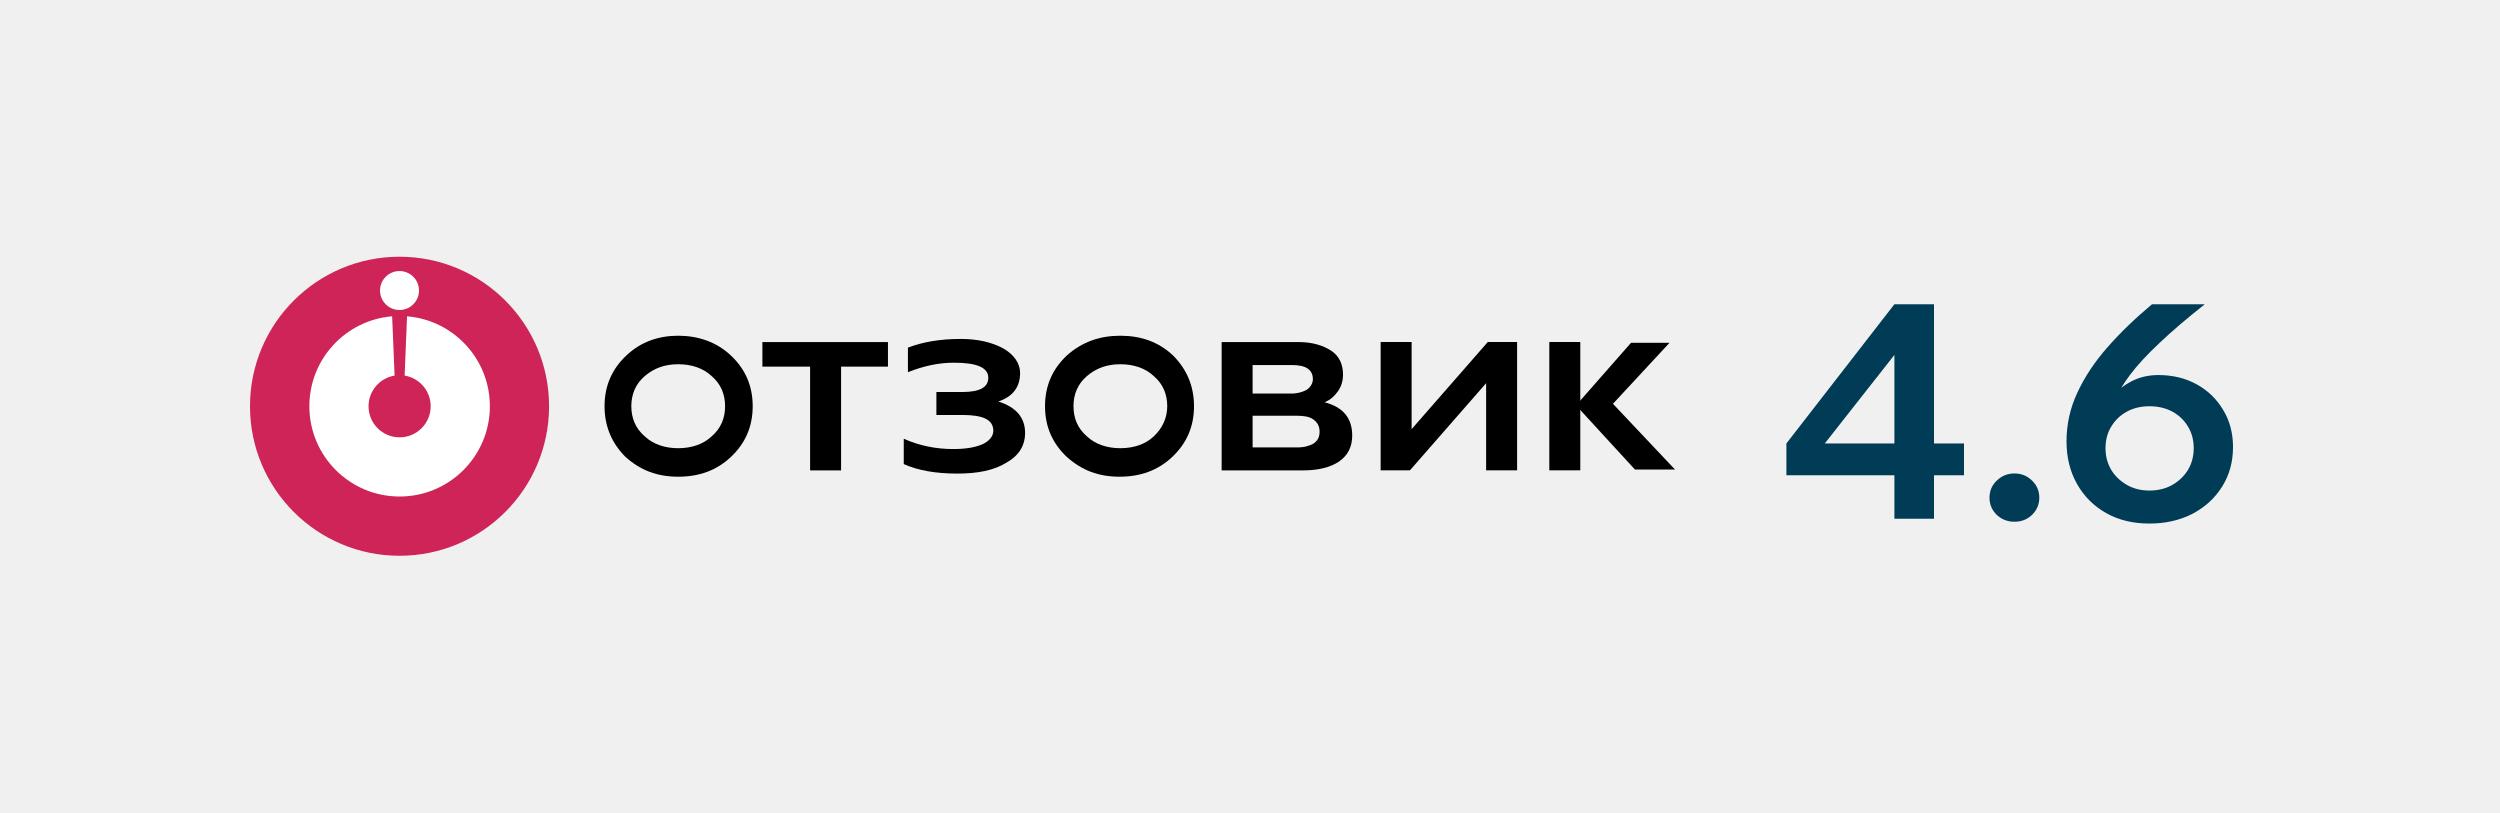
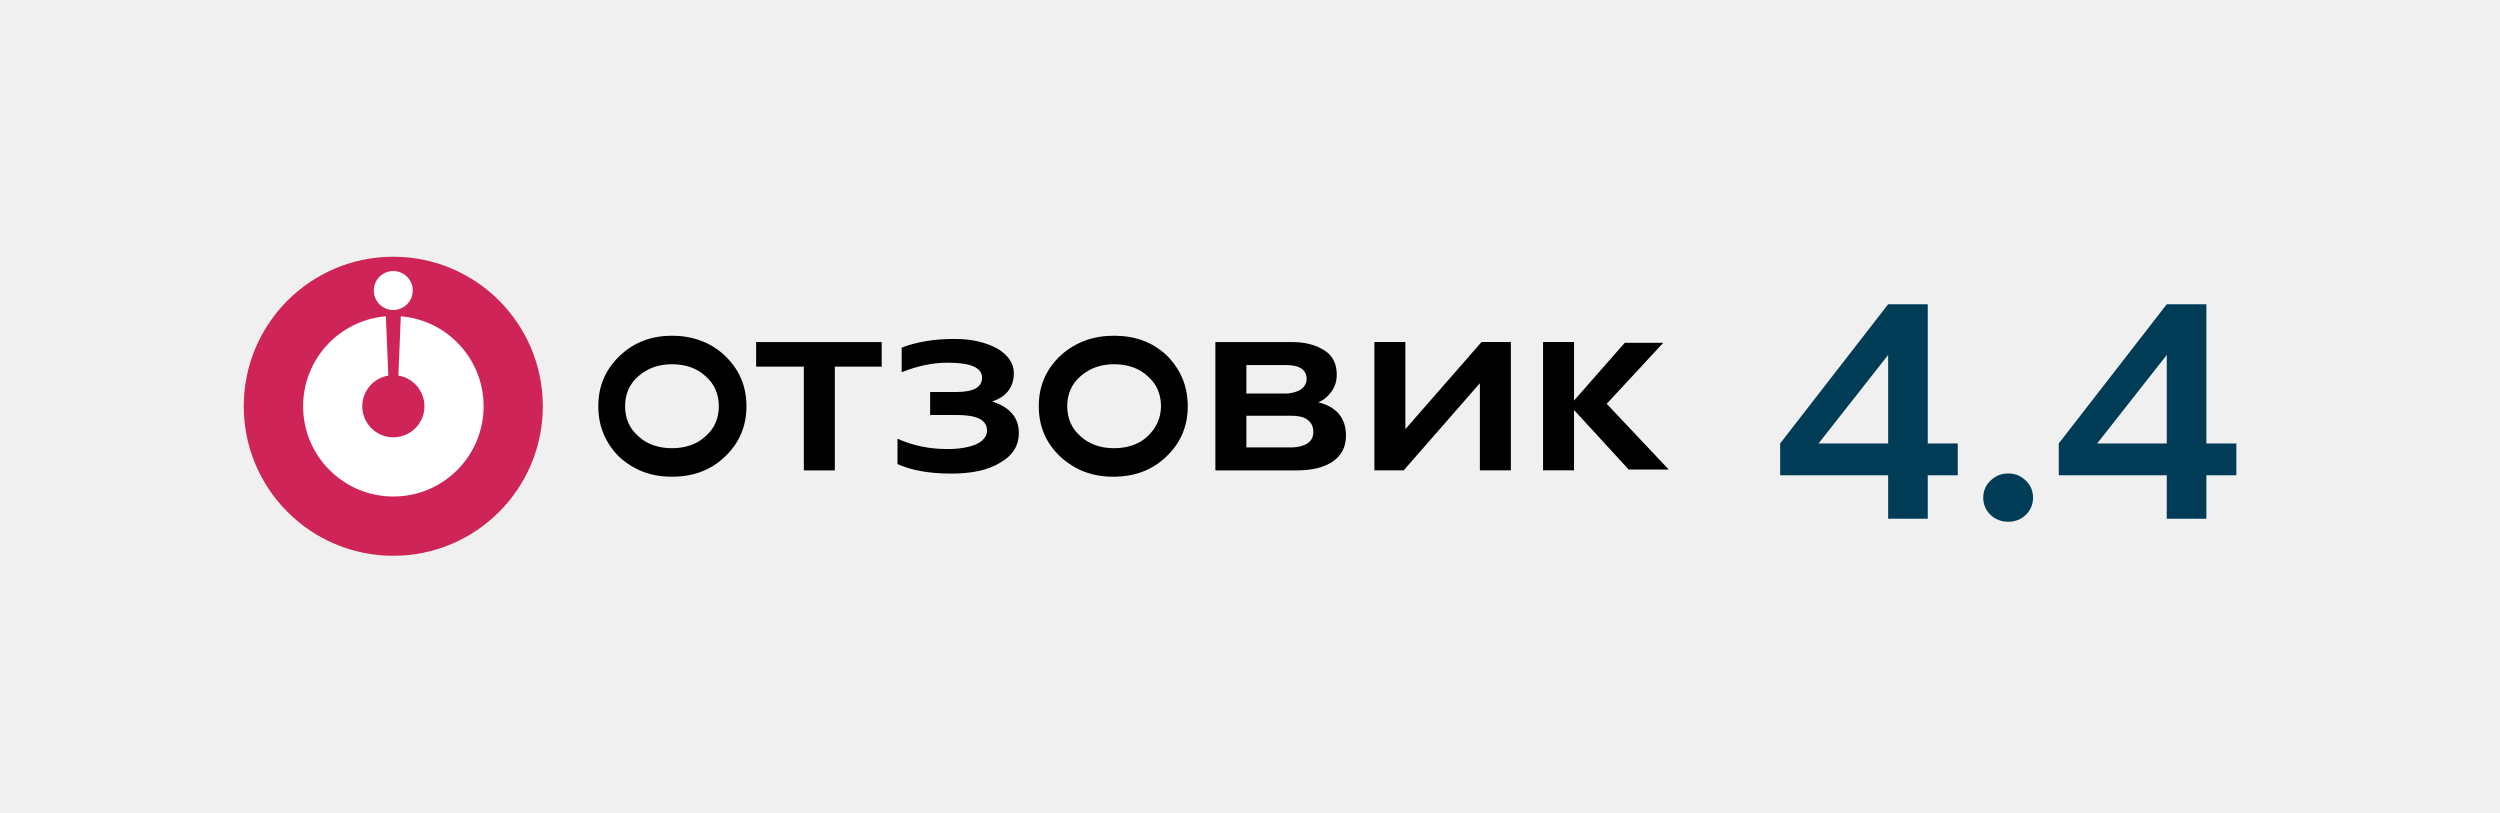
<svg xmlns="http://www.w3.org/2000/svg" width="200" height="65" viewBox="0 0 200 65" fill="none">
-   <path d="M31.962 44.462C38.569 44.462 43.925 39.107 43.925 32.5C43.925 25.893 38.569 20.538 31.962 20.538C25.356 20.538 20 25.893 20 32.5C20 39.107 25.356 44.462 31.962 44.462Z" fill="#CE2457" />
-   <path fill-rule="evenodd" clip-rule="evenodd" d="M31.372 25.305C27.664 25.609 24.749 28.715 24.749 32.502C24.749 36.489 27.981 39.722 31.969 39.722C35.957 39.722 39.189 36.489 39.189 32.502C39.189 28.714 36.274 25.608 32.564 25.305L32.37 30.048C33.552 30.24 34.455 31.265 34.455 32.502C34.455 33.874 33.342 34.987 31.969 34.987C30.596 34.987 29.483 33.874 29.483 32.502C29.483 31.266 30.385 30.24 31.567 30.048L31.372 25.305Z" fill="white" />
-   <path d="M31.961 24.8C32.822 24.8 33.52 24.102 33.52 23.241C33.52 22.38 32.822 21.683 31.961 21.683C31.1 21.683 30.403 22.38 30.403 23.241C30.403 24.102 31.1 24.8 31.961 24.8Z" fill="white" />
-   <path d="M60.216 32.498C60.216 34.145 59.614 35.476 58.475 36.553C57.337 37.63 55.931 38.137 54.257 38.137C52.582 38.137 51.243 37.63 50.038 36.553C48.966 35.476 48.364 34.145 48.364 32.498C48.364 30.85 48.966 29.519 50.105 28.442C51.243 27.365 52.649 26.858 54.257 26.858C55.864 26.858 57.337 27.365 58.475 28.442C59.614 29.519 60.216 30.85 60.216 32.498ZM58.007 32.498C58.007 31.547 57.672 30.723 56.935 30.09C56.265 29.456 55.328 29.139 54.257 29.139C53.185 29.139 52.315 29.456 51.578 30.09C50.841 30.723 50.506 31.547 50.506 32.498C50.506 33.448 50.841 34.272 51.578 34.906C52.248 35.539 53.185 35.856 54.257 35.856C55.328 35.856 56.265 35.539 56.935 34.906C57.672 34.272 58.007 33.448 58.007 32.498Z" fill="black" />
-   <path d="M67.286 37.632H64.808V29.33H60.992V27.366H71.036V29.33H67.286V37.632Z" fill="black" />
-   <path d="M76.585 37.887C74.844 37.887 73.438 37.634 72.3 37.127V35.099C73.572 35.669 74.911 35.923 76.251 35.923C77.255 35.923 77.992 35.796 78.594 35.543C79.13 35.289 79.465 34.909 79.465 34.465C79.465 33.578 78.661 33.198 76.987 33.198H74.911V31.36H76.987C78.393 31.36 79.063 30.98 79.063 30.22C79.063 29.396 78.126 29.016 76.317 29.016C75.112 29.016 73.907 29.269 72.634 29.776V27.812C73.773 27.368 75.179 27.115 76.853 27.115C78.192 27.115 79.331 27.368 80.268 27.875C81.139 28.382 81.608 29.079 81.608 29.84C81.608 30.98 81.005 31.741 79.867 32.121C81.273 32.564 82.009 33.388 82.009 34.656C82.009 35.606 81.541 36.43 80.536 37C79.532 37.634 78.192 37.887 76.585 37.887Z" fill="black" />
-   <path d="M95.521 32.498C95.521 34.145 94.919 35.476 93.781 36.553C92.642 37.63 91.236 38.137 89.562 38.137C87.888 38.137 86.548 37.63 85.343 36.553C84.204 35.476 83.602 34.145 83.602 32.498C83.602 30.85 84.204 29.519 85.343 28.442C86.548 27.365 87.954 26.858 89.629 26.858C91.303 26.858 92.709 27.365 93.847 28.442C94.919 29.519 95.521 30.85 95.521 32.498ZM93.379 32.498C93.379 31.547 93.044 30.723 92.307 30.09C91.638 29.456 90.7 29.139 89.629 29.139C88.557 29.139 87.687 29.456 86.95 30.09C86.213 30.723 85.879 31.547 85.879 32.498C85.879 33.448 86.213 34.272 86.95 34.906C87.62 35.539 88.557 35.856 89.629 35.856C90.7 35.856 91.638 35.539 92.307 34.906C92.977 34.272 93.379 33.448 93.379 32.498Z" fill="black" />
-   <path d="M104.227 37.632H97.731V27.366H103.892C104.963 27.366 105.833 27.619 106.503 28.063C107.173 28.506 107.441 29.203 107.441 29.964C107.441 30.471 107.307 30.915 107.039 31.295C106.771 31.675 106.436 31.992 105.967 32.182C107.441 32.562 108.177 33.449 108.177 34.843C108.177 35.731 107.842 36.428 107.106 36.935C106.436 37.378 105.499 37.632 104.227 37.632ZM100.209 29.203V31.485H103.289C103.825 31.485 104.227 31.358 104.561 31.168C104.829 30.978 105.03 30.661 105.03 30.344C105.03 29.584 104.494 29.203 103.356 29.203H100.209ZM100.209 33.259V35.794H103.758C104.361 35.794 104.762 35.667 105.097 35.477C105.432 35.224 105.566 34.97 105.566 34.527C105.566 34.146 105.432 33.83 105.097 33.576C104.762 33.323 104.293 33.259 103.758 33.259H100.209Z" fill="black" />
-   <path d="M112.796 37.626H110.452V27.36H112.93V34.331L119.024 27.36H121.368V37.626H118.89V30.655L112.796 37.626Z" fill="black" />
-   <path d="M126.423 37.626H123.945V27.36H126.423V37.626Z" fill="black" />
-   <path d="M129.036 32.304L134 37.563H130.796L126.083 32.43L130.482 27.424H133.56L129.036 32.304Z" fill="black" />
-   <path d="M154.72 41.5H151.552V38.02H142.912V35.476L151.552 24.34H154.72V35.476H157.12V38.02H154.72V41.5ZM151.552 28.396L145.984 35.476H151.552V28.396ZM163.144 39.82C163.144 40.348 162.952 40.804 162.568 41.188C162.184 41.556 161.712 41.74 161.152 41.74C160.608 41.74 160.136 41.556 159.736 41.188C159.352 40.804 159.16 40.348 159.16 39.82C159.16 39.276 159.352 38.82 159.736 38.452C160.136 38.068 160.608 37.876 161.152 37.876C161.712 37.876 162.184 38.068 162.568 38.452C162.952 38.82 163.144 39.276 163.144 39.82ZM171.945 41.884C170.633 41.884 169.481 41.604 168.489 41.044C167.497 40.484 166.721 39.708 166.161 38.716C165.601 37.724 165.321 36.588 165.321 35.308C165.321 33.948 165.609 32.652 166.185 31.42C166.761 30.172 167.561 28.964 168.585 27.796C169.609 26.628 170.801 25.476 172.161 24.34H176.385C174.945 25.476 173.737 26.508 172.761 27.436C171.785 28.348 171.001 29.196 170.409 29.98C169.817 30.764 169.369 31.524 169.065 32.26L168.681 32.14C169.097 31.5 169.649 30.988 170.337 30.604C171.025 30.204 171.801 30.004 172.665 30.004C173.817 30.004 174.841 30.252 175.737 30.748C176.633 31.244 177.337 31.924 177.849 32.788C178.377 33.652 178.641 34.644 178.641 35.764C178.641 36.964 178.345 38.028 177.753 38.956C177.177 39.868 176.385 40.588 175.377 41.116C174.369 41.628 173.225 41.884 171.945 41.884ZM171.945 39.244C172.649 39.244 173.265 39.092 173.793 38.788C174.321 38.484 174.737 38.084 175.041 37.588C175.345 37.076 175.497 36.5 175.497 35.86C175.497 35.204 175.345 34.628 175.041 34.132C174.737 33.62 174.321 33.22 173.793 32.932C173.265 32.644 172.649 32.5 171.945 32.5C171.273 32.5 170.673 32.644 170.145 32.932C169.617 33.22 169.201 33.62 168.897 34.132C168.593 34.628 168.441 35.204 168.441 35.86C168.441 36.5 168.593 37.076 168.897 37.588C169.201 38.084 169.617 38.484 170.145 38.788C170.673 39.092 171.273 39.244 171.945 39.244Z" fill="#003C56" />
+   <path d="M31.462 44.462C38.069 44.462 43.425 39.107 43.425 32.5C43.425 25.893 38.069 20.538 31.462 20.538C24.856 20.538 19.5 25.893 19.5 32.5C19.5 39.107 24.856 44.462 31.462 44.462Z" fill="#CE2457" />
+   <path fill-rule="evenodd" clip-rule="evenodd" d="M30.872 25.305C27.164 25.609 24.249 28.715 24.249 32.502C24.249 36.489 27.481 39.722 31.469 39.722C35.457 39.722 38.689 36.489 38.689 32.502C38.689 28.714 35.774 25.608 32.064 25.305L31.87 30.048C33.052 30.24 33.955 31.265 33.955 32.502C33.955 33.874 32.842 34.987 31.469 34.987C30.096 34.987 28.983 33.874 28.983 32.502C28.983 31.266 29.885 30.24 31.067 30.048L30.872 25.305Z" fill="white" />
+   <path d="M31.461 24.8C32.322 24.8 33.02 24.102 33.02 23.241C33.02 22.38 32.322 21.683 31.461 21.683C30.6 21.683 29.903 22.38 29.903 23.241C29.903 24.102 30.6 24.8 31.461 24.8Z" fill="white" />
+   <path d="M59.716 32.498C59.716 34.145 59.114 35.476 57.975 36.553C56.837 37.63 55.431 38.137 53.757 38.137C52.082 38.137 50.743 37.63 49.538 36.553C48.466 35.476 47.864 34.145 47.864 32.498C47.864 30.85 48.466 29.519 49.605 28.442C50.743 27.365 52.149 26.858 53.757 26.858C55.364 26.858 56.837 27.365 57.975 28.442C59.114 29.519 59.716 30.85 59.716 32.498ZM57.507 32.498C57.507 31.547 57.172 30.723 56.435 30.09C55.765 29.456 54.828 29.139 53.757 29.139C52.685 29.139 51.815 29.456 51.078 30.09C50.341 30.723 50.006 31.547 50.006 32.498C50.006 33.448 50.341 34.272 51.078 34.906C51.748 35.539 52.685 35.856 53.757 35.856C54.828 35.856 55.765 35.539 56.435 34.906C57.172 34.272 57.507 33.448 57.507 32.498Z" fill="black" />
+   <path d="M66.786 37.632H64.308V29.33H60.492V27.366H70.536V29.33H66.786V37.632Z" fill="black" />
+   <path d="M76.085 37.887C74.344 37.887 72.938 37.634 71.8 37.127V35.099C73.072 35.669 74.411 35.923 75.751 35.923C76.755 35.923 77.492 35.796 78.094 35.543C78.63 35.289 78.965 34.909 78.965 34.465C78.965 33.578 78.161 33.198 76.487 33.198H74.411V31.36H76.487C77.893 31.36 78.563 30.98 78.563 30.22C78.563 29.396 77.626 29.016 75.817 29.016C74.612 29.016 73.407 29.269 72.134 29.776V27.812C73.273 27.368 74.679 27.115 76.353 27.115C77.692 27.115 78.831 27.368 79.768 27.875C80.639 28.382 81.108 29.079 81.108 29.84C81.108 30.98 80.505 31.741 79.367 32.121C80.773 32.564 81.509 33.388 81.509 34.656C81.509 35.606 81.041 36.43 80.036 37C79.032 37.634 77.692 37.887 76.085 37.887Z" fill="black" />
+   <path d="M95.021 32.498C95.021 34.145 94.419 35.476 93.281 36.553C92.142 37.63 90.736 38.137 89.062 38.137C87.388 38.137 86.048 37.63 84.843 36.553C83.704 35.476 83.102 34.145 83.102 32.498C83.102 30.85 83.704 29.519 84.843 28.442C86.048 27.365 87.454 26.858 89.129 26.858C90.803 26.858 92.209 27.365 93.347 28.442C94.419 29.519 95.021 30.85 95.021 32.498ZM92.879 32.498C92.879 31.547 92.544 30.723 91.807 30.09C91.138 29.456 90.2 29.139 89.129 29.139C88.057 29.139 87.187 29.456 86.45 30.09C85.713 30.723 85.379 31.547 85.379 32.498C85.379 33.448 85.713 34.272 86.45 34.906C87.12 35.539 88.057 35.856 89.129 35.856C90.2 35.856 91.138 35.539 91.807 34.906C92.477 34.272 92.879 33.448 92.879 32.498Z" fill="black" />
+   <path d="M103.727 37.632H97.231V27.366H103.392C104.463 27.366 105.333 27.619 106.003 28.063C106.673 28.506 106.941 29.203 106.941 29.964C106.941 30.471 106.807 30.915 106.539 31.295C106.271 31.675 105.936 31.992 105.467 32.182C106.941 32.562 107.677 33.449 107.677 34.843C107.677 35.731 107.342 36.428 106.606 36.935C105.936 37.378 104.999 37.632 103.727 37.632ZM99.709 29.203V31.485H102.789C103.325 31.485 103.727 31.358 104.061 31.168C104.329 30.978 104.53 30.661 104.53 30.344C104.53 29.584 103.994 29.203 102.856 29.203H99.709ZM99.709 33.259V35.794H103.258C103.861 35.794 104.262 35.667 104.597 35.477C104.932 35.224 105.066 34.97 105.066 34.527C105.066 34.146 104.932 33.83 104.597 33.576C104.262 33.323 103.793 33.259 103.258 33.259H99.709Z" fill="black" />
+   <path d="M112.296 37.626H109.952V27.36H112.43V34.331L118.524 27.36H120.868V37.626H118.39V30.655L112.296 37.626Z" fill="black" />
+   <path d="M125.923 37.626H123.445V27.36H125.923V37.626Z" fill="black" />
+   <path d="M128.536 32.304L133.5 37.563H130.296L125.583 32.43L129.982 27.424H133.06L128.536 32.304Z" fill="black" />
+   <path d="M154.22 41.5H151.052V38.02H142.412V35.476L151.052 24.34H154.22V35.476H156.62V38.02H154.22V41.5ZM151.052 28.396L145.484 35.476H151.052V28.396ZM162.644 39.82C162.644 40.348 162.452 40.804 162.068 41.188C161.684 41.556 161.212 41.74 160.652 41.74C160.108 41.74 159.636 41.556 159.236 41.188C158.852 40.804 158.66 40.348 158.66 39.82C158.66 39.276 158.852 38.82 159.236 38.452C159.636 38.068 160.108 37.876 160.652 37.876C161.212 37.876 161.684 38.068 162.068 38.452C162.452 38.82 162.644 39.276 162.644 39.82ZM176.509 41.5H173.341V38.02H164.701V35.476L173.341 24.34H176.509V35.476H178.909V38.02H176.509V41.5ZM173.341 28.396L167.773 35.476H173.341V28.396Z" fill="#003C56" />
</svg>
